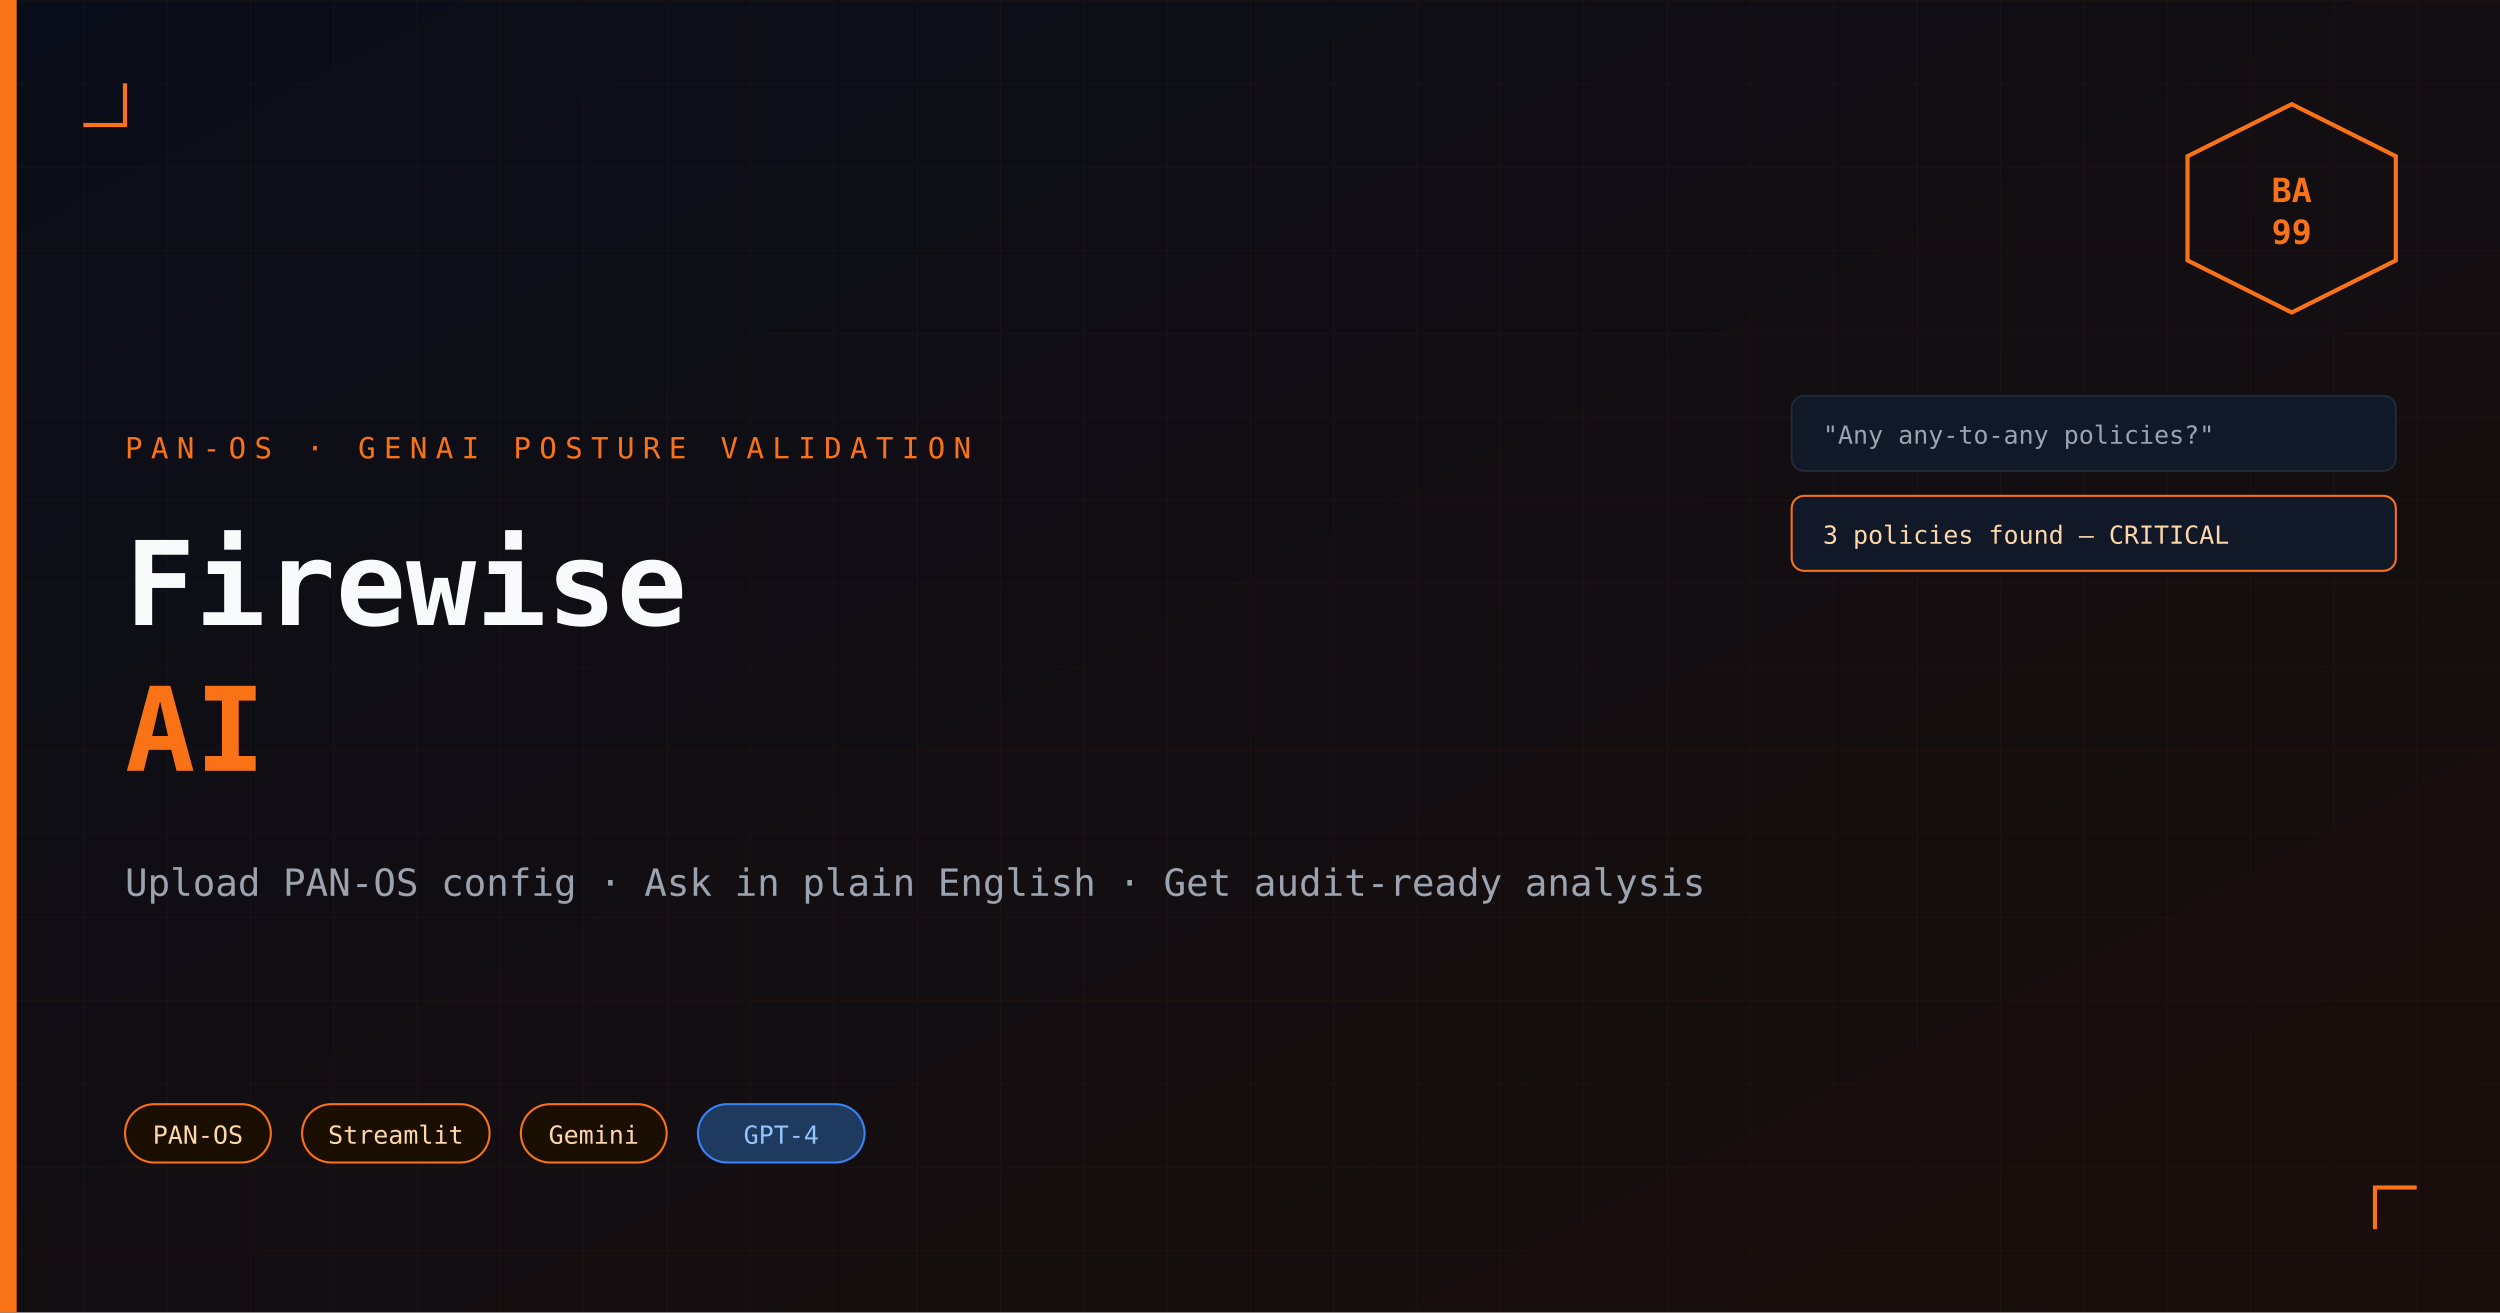
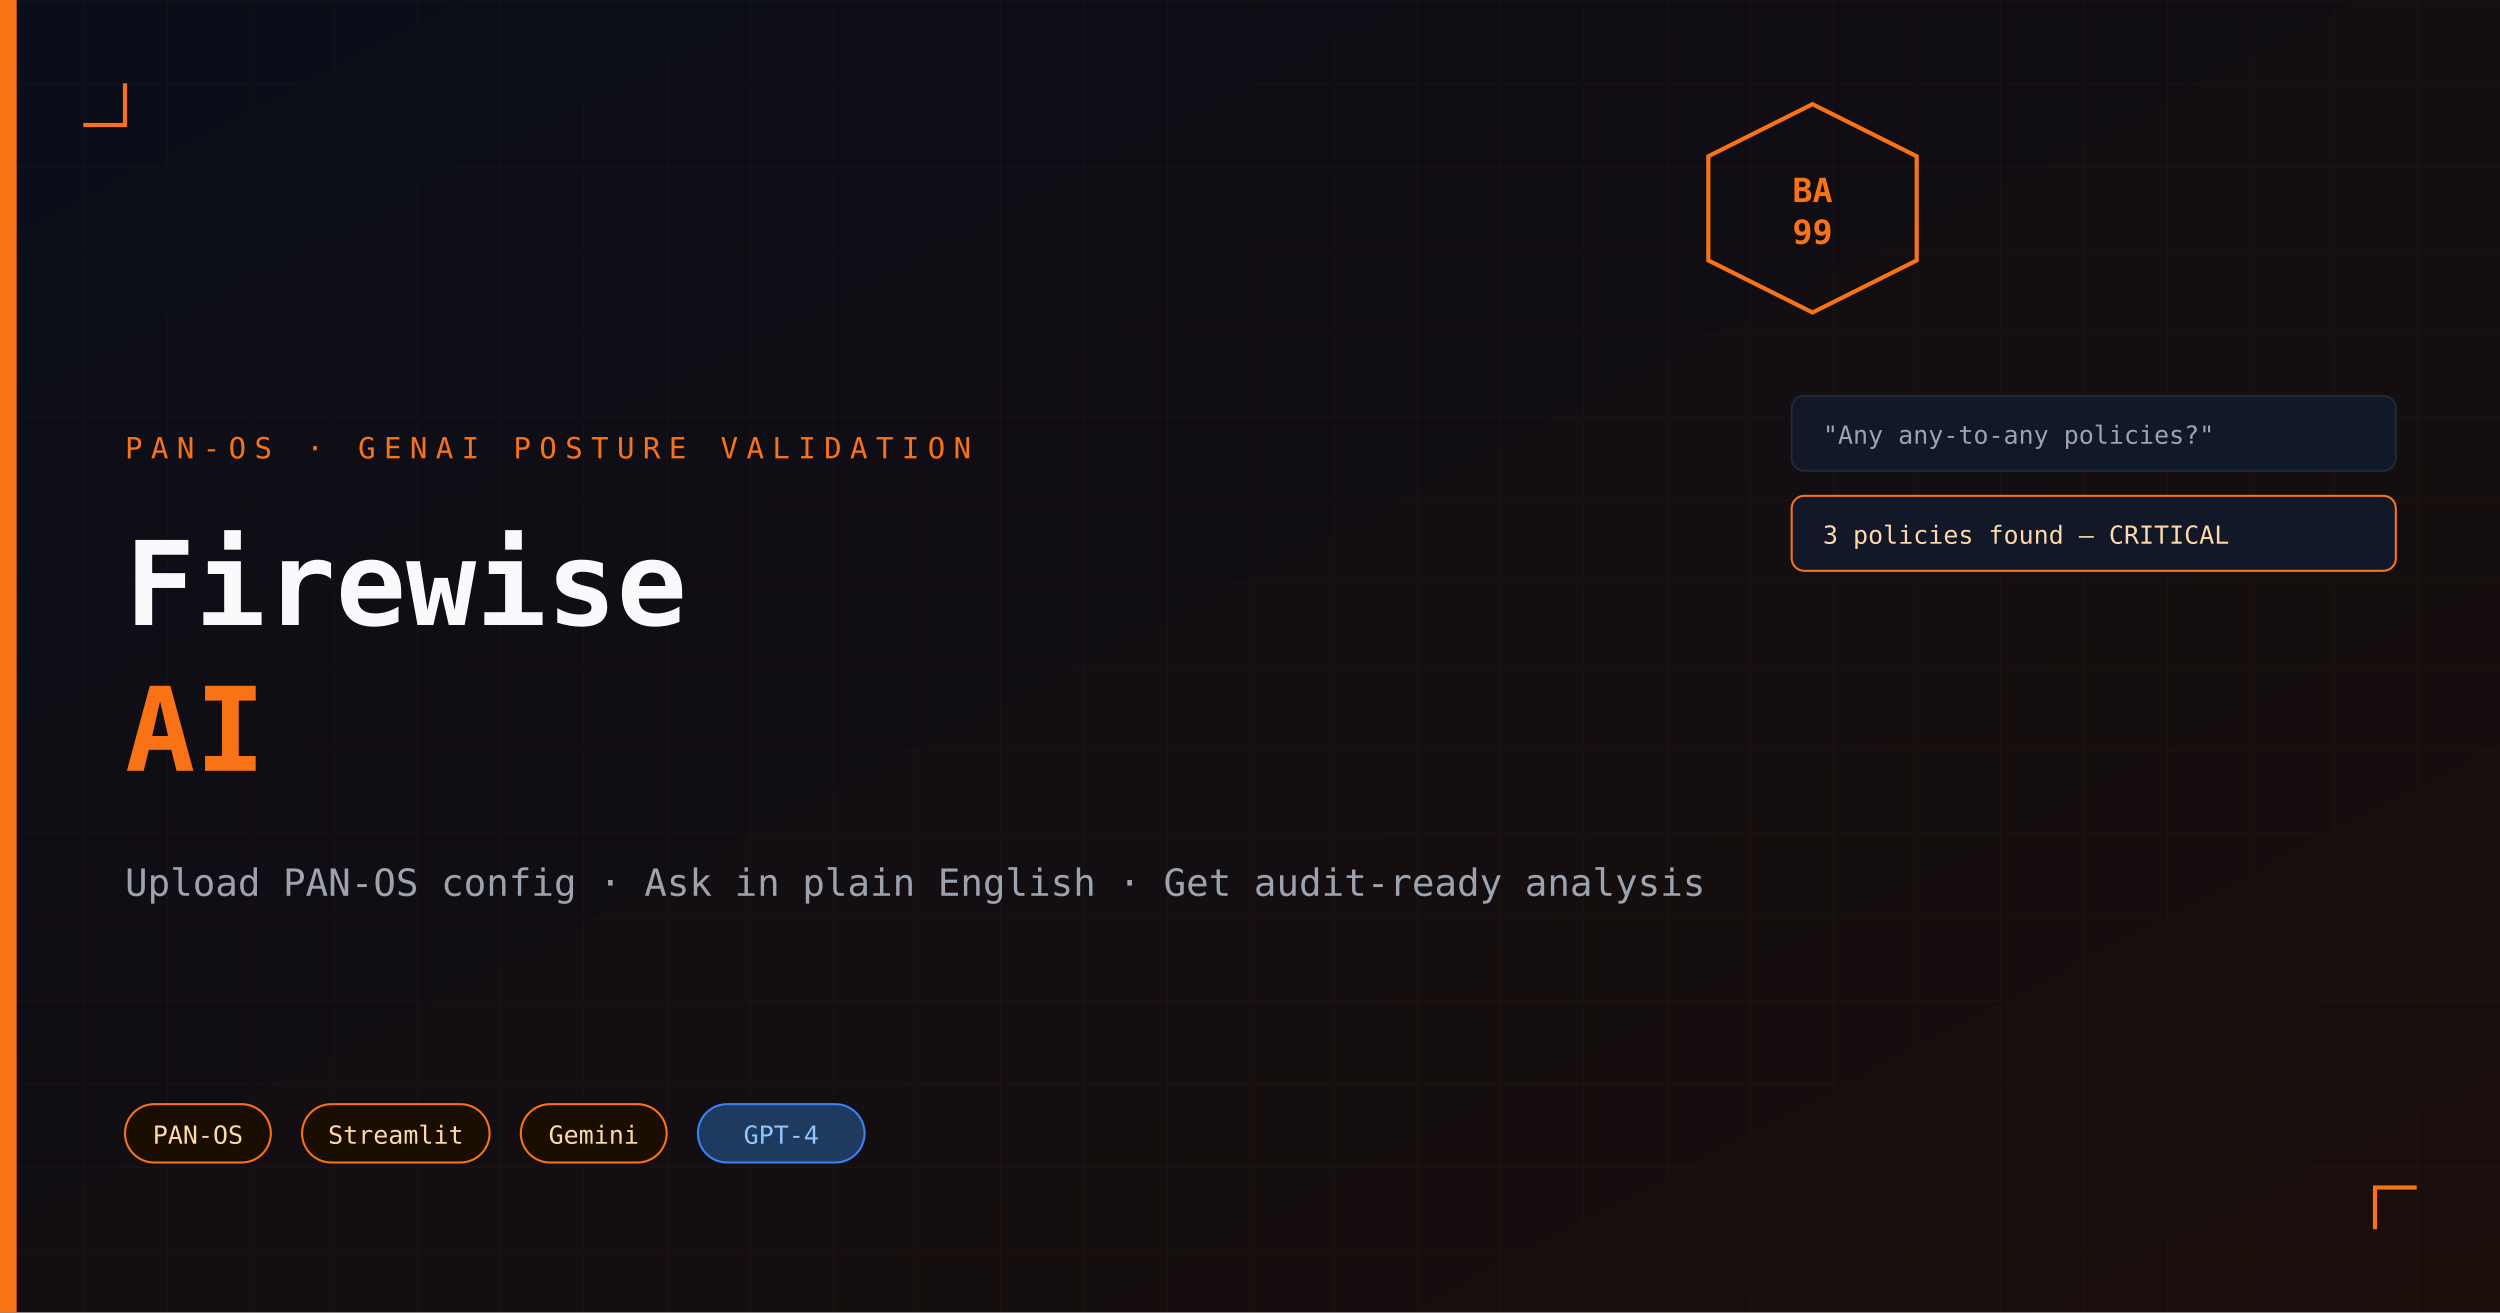
<svg xmlns="http://www.w3.org/2000/svg" viewBox="0 0 1200 630" width="1200" height="630">
  <defs>
    <linearGradient id="bg" x1="0%" y1="0%" x2="100%" y2="100%">
      <stop offset="0%" style="stop-color:#0A0E1A" />
      <stop offset="100%" style="stop-color:#1A0E0A" />
    </linearGradient>
    <pattern id="grid" width="40" height="40" patternUnits="userSpaceOnUse">
      <path d="M 40 0 L 0 0 0 40" fill="none" stroke="#F97316" stroke-width="0.3" opacity="0.12" />
    </pattern>
  </defs>
  <rect width="1200" height="630" fill="url(#bg)" />
  <rect width="1200" height="630" fill="url(#grid)" />
  <rect x="0" y="0" width="8" height="630" fill="#F97316" />
  <path d="M 60 40 L 60 60 L 40 60" fill="none" stroke="#F97316" stroke-width="2" />
  <path d="M 1140 590 L 1140 570 L 1160 570" fill="none" stroke="#F97316" stroke-width="2" />
-   <polygon points="1100,50 1150,75 1150,125 1100,150 1050,125 1050,75" fill="none" stroke="#F97316" stroke-width="2" />
-   <text x="1100" y="97" font-family="monospace" font-size="16" font-weight="bold" fill="#F97316" text-anchor="middle">BA</text>
-   <text x="1100" y="117" font-family="monospace" font-size="16" font-weight="bold" fill="#F97316" text-anchor="middle">99</text>
+   <polygon points="870,50 920,75 920,125 870,150 820,125 820,75" fill="none" stroke="#F97316" stroke-width="2" />
+   <text x="870" y="97" font-family="monospace" font-size="16" font-weight="bold" fill="#F97316" text-anchor="middle">BA</text>
+   <text x="870" y="117" font-family="monospace" font-size="16" font-weight="bold" fill="#F97316" text-anchor="middle">99</text>
  <rect x="860" y="190" width="290" height="36" rx="6" fill="#111827" stroke="#1F2937" stroke-width="1" />
  <text x="875" y="213" font-family="monospace" font-size="12" fill="#9CA3AF">"Any any-to-any policies?"</text>
  <rect x="860" y="238" width="290" height="36" rx="6" fill="#111827" stroke="#F97316" stroke-width="1" />
  <text x="875" y="261" font-family="monospace" font-size="12" fill="#FED7AA">3 policies found — CRITICAL</text>
  <text x="60" y="220" font-family="monospace" font-size="14" fill="#F97316" letter-spacing="4">PAN-OS · GENAI POSTURE VALIDATION</text>
  <text x="60" y="300" font-family="monospace" font-size="56" font-weight="bold" fill="#F9FAFB">Firewise</text>
  <text x="60" y="370" font-family="monospace" font-size="56" font-weight="bold" fill="#F97316">AI</text>
  <text x="60" y="430" font-family="monospace" font-size="18" fill="#9CA3AF">Upload PAN-OS config · Ask in plain English · Get audit-ready analysis</text>
  <rect x="60" y="530" width="70" height="28" rx="14" fill="#1A0E00" stroke="#F97316" stroke-width="1" />
  <text x="95" y="549" font-family="monospace" font-size="12" fill="#FED7AA" text-anchor="middle">PAN-OS</text>
  <rect x="145" y="530" width="90" height="28" rx="14" fill="#1A0E00" stroke="#F97316" stroke-width="1" />
  <text x="190" y="549" font-family="monospace" font-size="12" fill="#FED7AA" text-anchor="middle">Streamlit</text>
  <rect x="250" y="530" width="70" height="28" rx="14" fill="#1A0E00" stroke="#F97316" stroke-width="1" />
  <text x="285" y="549" font-family="monospace" font-size="12" fill="#FED7AA" text-anchor="middle">Gemini</text>
  <rect x="335" y="530" width="80" height="28" rx="14" fill="#1E3A5F" stroke="#3B82F6" stroke-width="1" />
  <text x="375" y="549" font-family="monospace" font-size="12" fill="#93C5FD" text-anchor="middle">GPT-4</text>
</svg>
